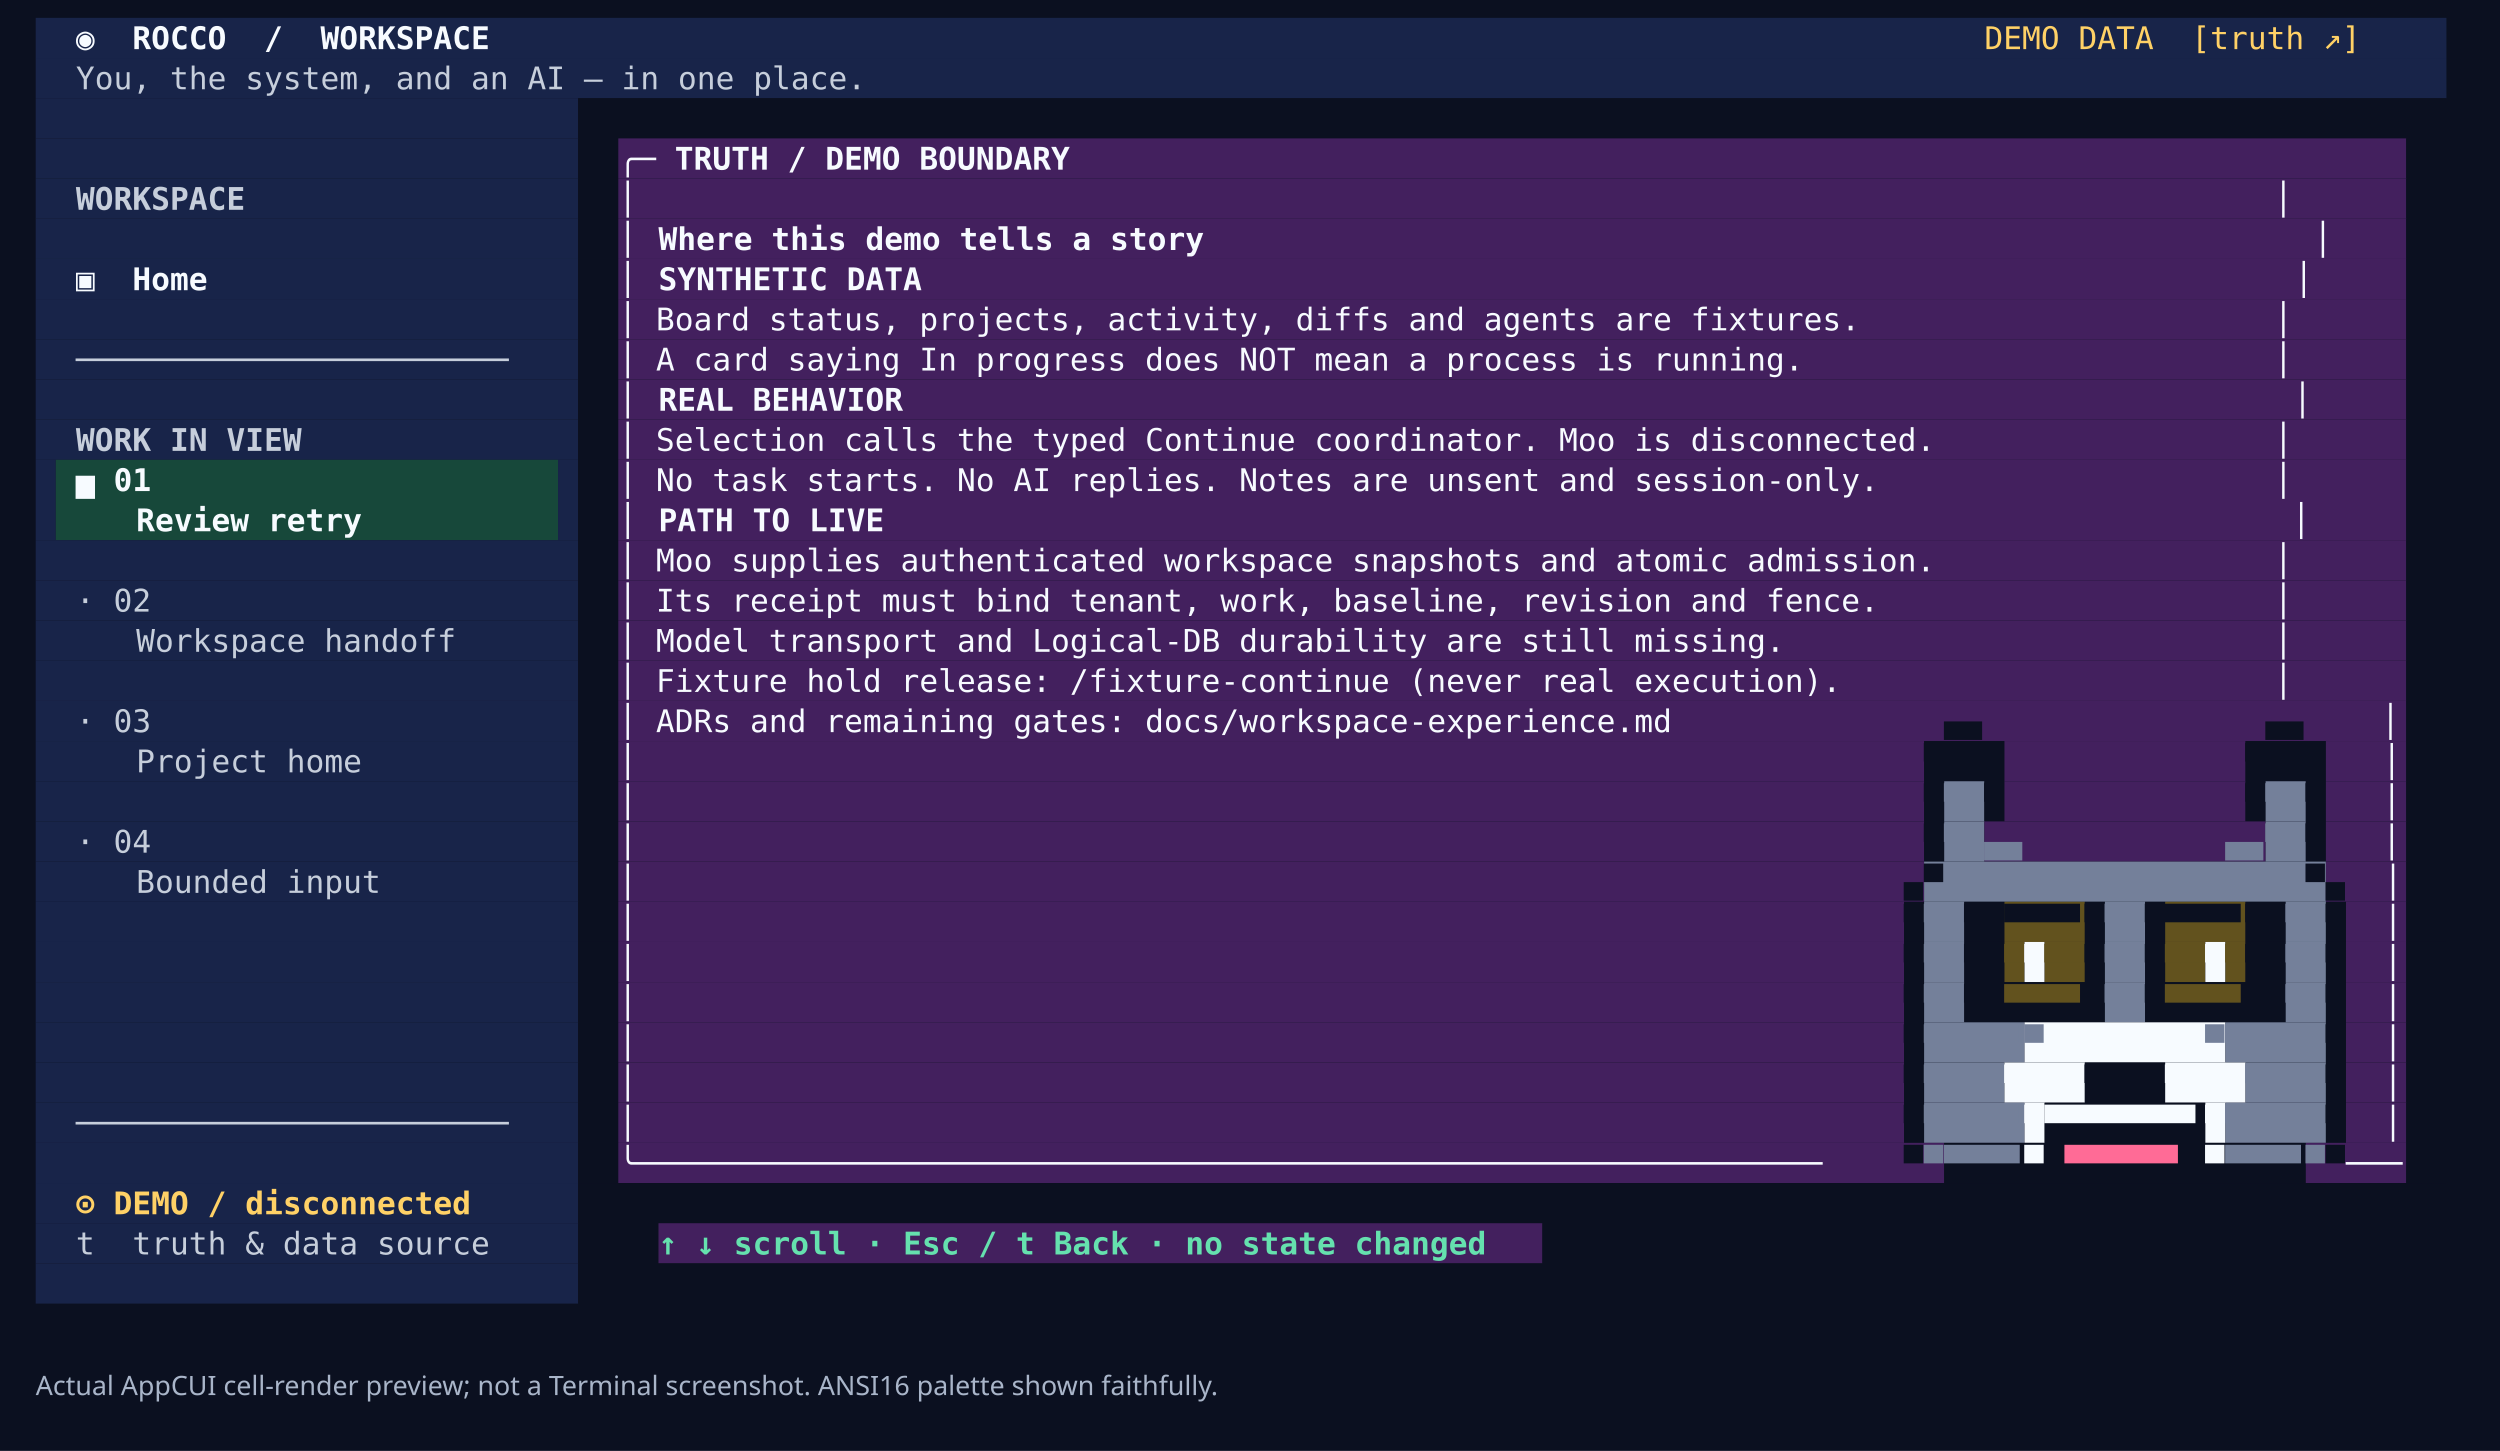
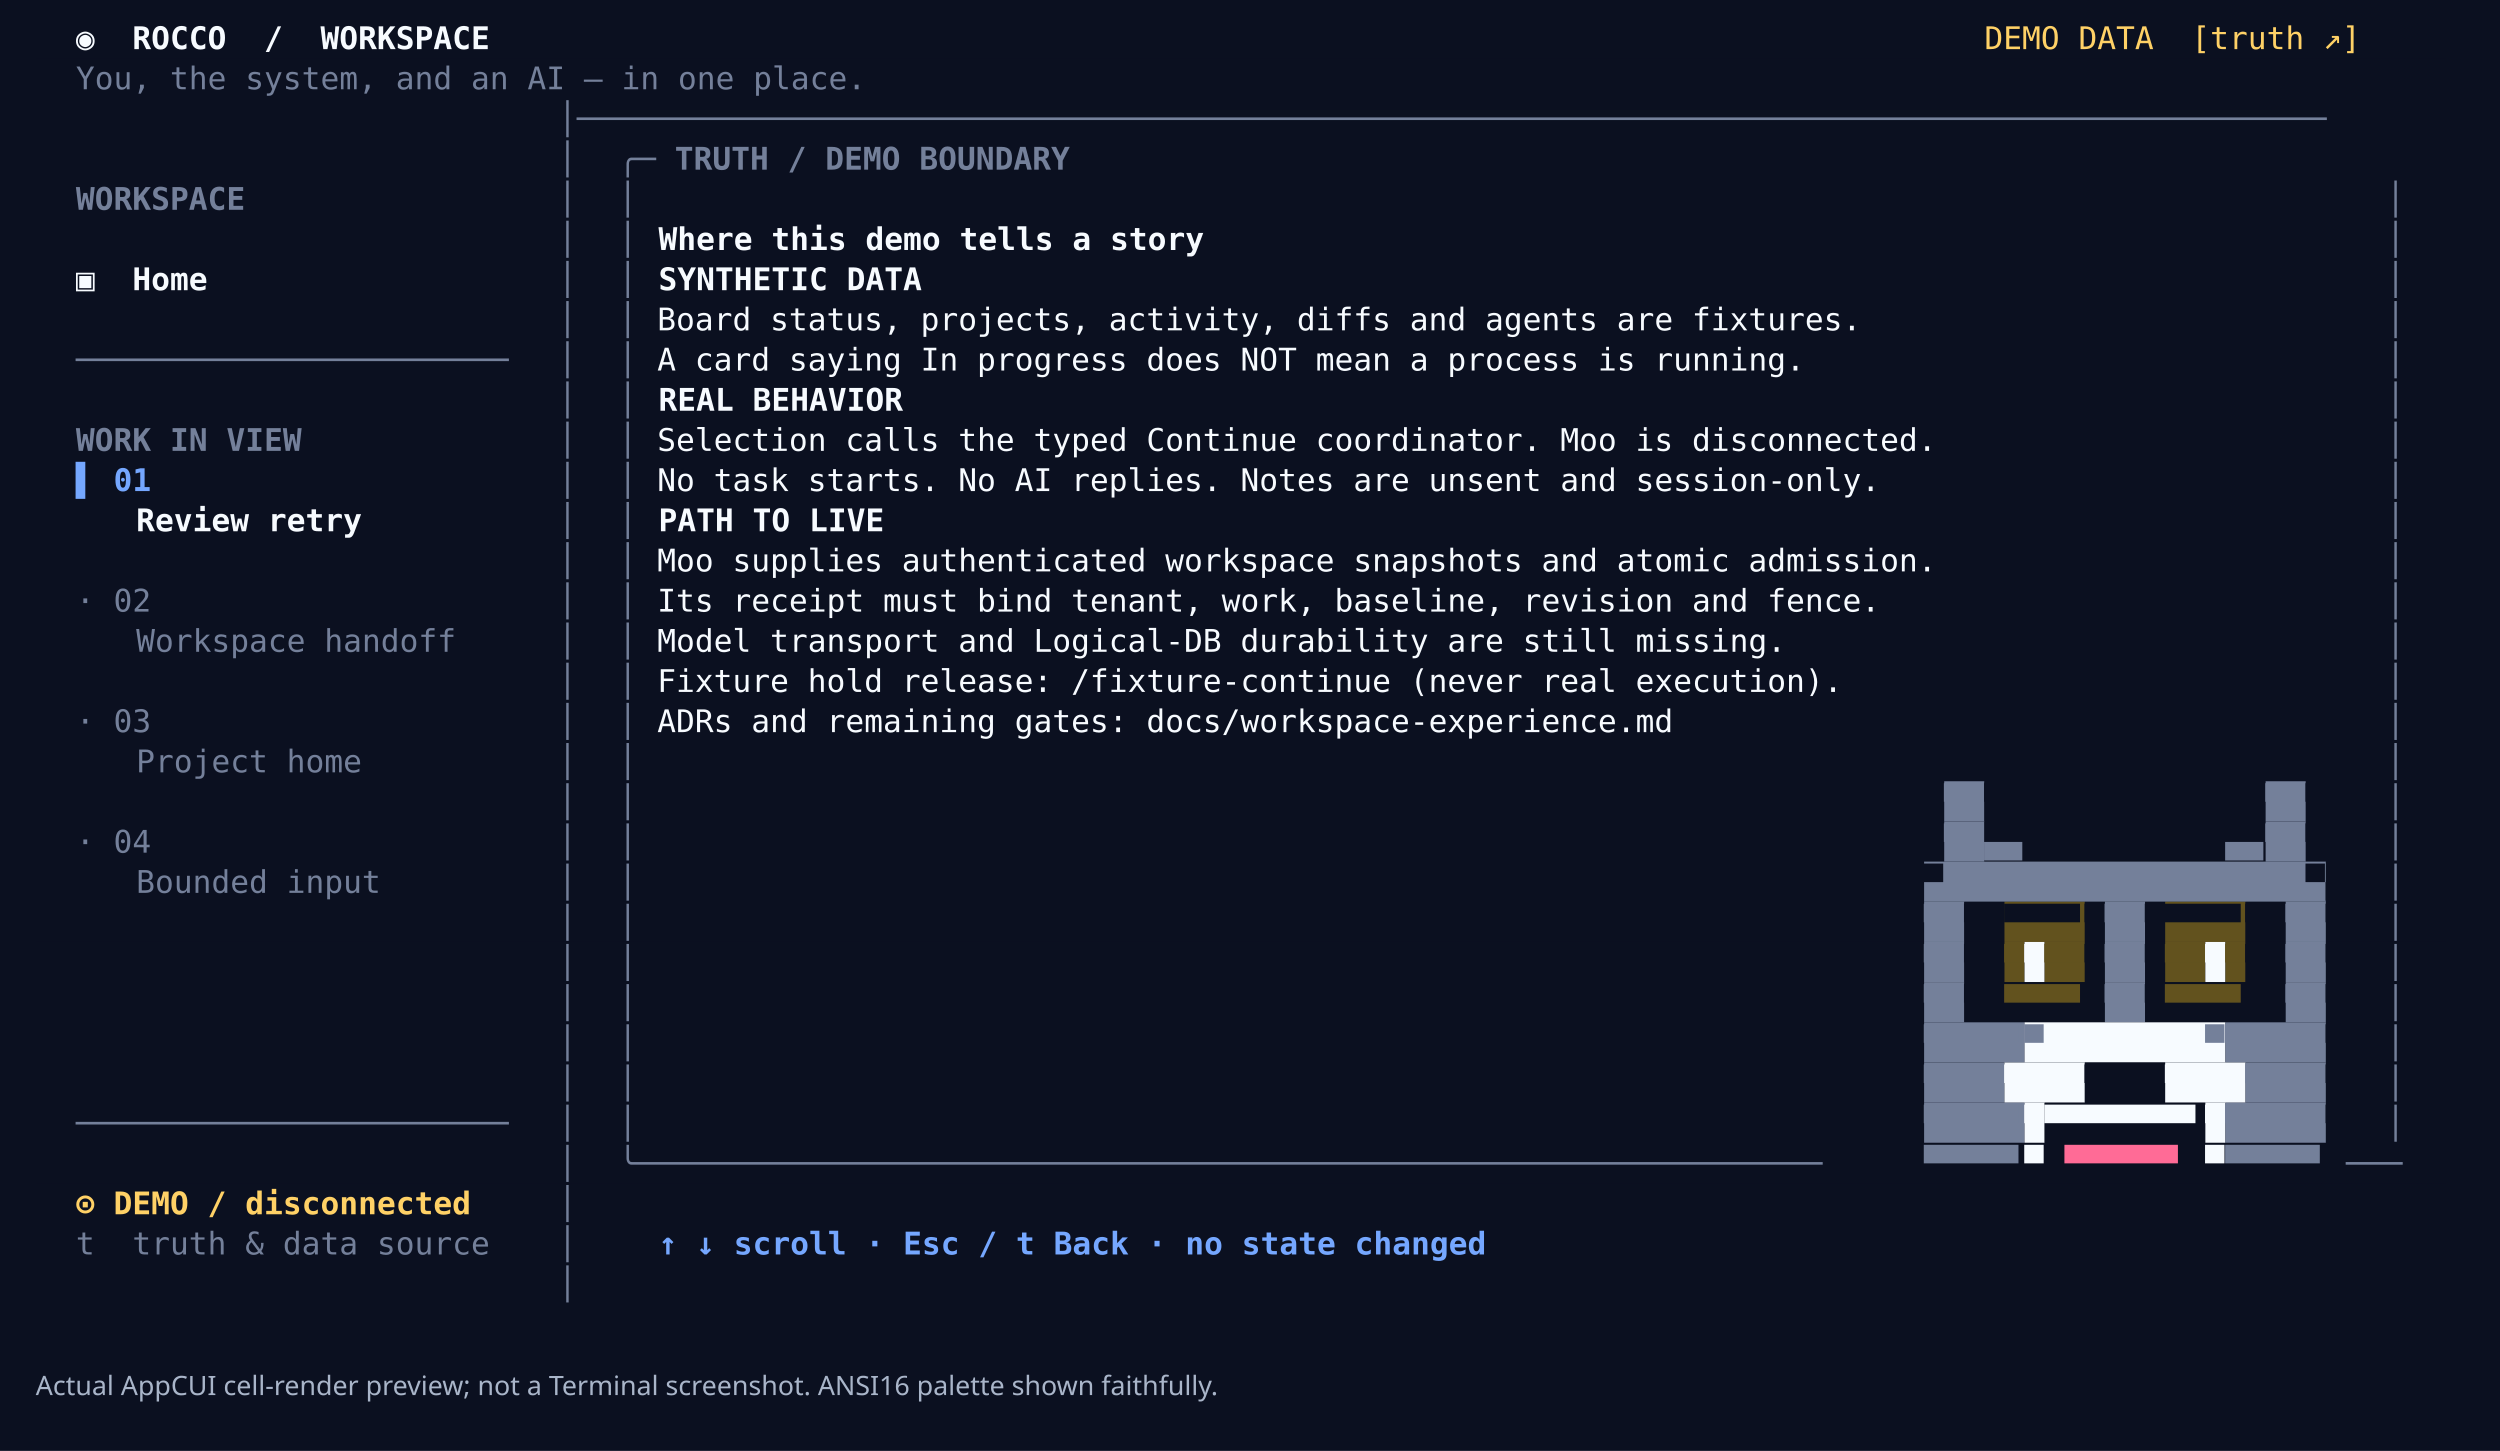
<svg xmlns="http://www.w3.org/2000/svg" width="1120" height="650" viewBox="0 0 1120 650">
  <rect width="1120" height="650" fill="#0b1020" />
-   <rect x="16" y="8" width="1080" height="18" fill="#182449" />
+   <rect x="16" y="8" width="1080" height="18" fill="#0b1020" />
  <text x="34" y="22" fill="#f7fbff" font-family="Menlo,monospace" font-size="14" xml:space="preserve" font-weight="700">◉  ROCCO  /  WORKSPACE</text>
  <text x="889" y="22" fill="#ffd166" font-family="Menlo,monospace" font-size="14" xml:space="preserve">DEMO DATA  [truth ↗]</text>
-   <rect x="16" y="26" width="1080" height="18" fill="#182449" />
-   <text x="34" y="40" fill="#c6cedb" font-family="Menlo,monospace" font-size="14" xml:space="preserve">You, the system, and an AI — in one place.</text>
-   <rect x="16" y="44" width="243" height="18" fill="#182449" />
-   <rect x="259" y="44" width="837" height="18" fill="#0b1020" />
-   <rect x="16" y="62" width="243" height="18" fill="#182449" />
-   <rect x="259" y="62" width="18" height="18" fill="#0b1020" />
-   <rect x="277" y="62" width="801" height="18" fill="#43205e" />
-   <rect x="1078" y="62" width="18" height="18" fill="#0b1020" />
-   <text x="277" y="76" fill="#f7fbff" font-family="Menlo,monospace" font-size="14" xml:space="preserve" font-weight="700">╭─ TRUTH / DEMO BOUNDARY </text>
-   <rect x="16" y="80" width="243" height="18" fill="#182449" />
-   <rect x="259" y="80" width="18" height="18" fill="#0b1020" />
-   <rect x="277" y="80" width="801" height="18" fill="#43205e" />
-   <rect x="1078" y="80" width="18" height="18" fill="#0b1020" />
-   <text x="34" y="94" fill="#c6cedb" font-family="Menlo,monospace" font-size="14" xml:space="preserve" font-weight="700">WORKSPACE</text>
-   <text x="277" y="94" fill="#f7fbff" font-family="Menlo,monospace" font-size="14" xml:space="preserve">│                                                                                       │</text>
-   <rect x="16" y="98" width="243" height="18" fill="#182449" />
-   <rect x="259" y="98" width="18" height="18" fill="#0b1020" />
-   <rect x="277" y="98" width="801" height="18" fill="#43205e" />
-   <rect x="1078" y="98" width="18" height="18" fill="#0b1020" />
-   <text x="277" y="112" fill="#f7fbff" font-family="Menlo,monospace" font-size="14" xml:space="preserve">│ </text>
+   <rect x="16" y="26" width="1080" height="18" fill="#0b1020" />
+   <text x="34" y="40" fill="#74809a" font-family="Menlo,monospace" font-size="14" xml:space="preserve">You, the system, and an AI — in one place.</text>
+   <rect x="16" y="44" width="1080" height="18" fill="#0b1020" />
+   <text x="250" y="58" fill="#74809a" font-family="Menlo,monospace" font-size="14" xml:space="preserve">│─────────────────────────────────────────────────────────────────────────────────────────────</text>
+   <rect x="16" y="62" width="1080" height="18" fill="#0b1020" />
+   <text x="250" y="76" fill="#74809a" font-family="Menlo,monospace" font-size="14" xml:space="preserve">│</text>
+   <text x="277" y="76" fill="#74809a" font-family="Menlo,monospace" font-size="14" xml:space="preserve" font-weight="700">╭─ TRUTH / DEMO BOUNDARY </text>
+   <rect x="16" y="80" width="1080" height="18" fill="#0b1020" />
+   <text x="34" y="94" fill="#74809a" font-family="Menlo,monospace" font-size="14" xml:space="preserve" font-weight="700">WORKSPACE</text>
+   <text x="250" y="94" fill="#74809a" font-family="Menlo,monospace" font-size="14" xml:space="preserve">│</text>
+   <text x="277" y="94" fill="#74809a" font-family="Menlo,monospace" font-size="14" xml:space="preserve">│</text>
+   <text x="1069" y="94" fill="#74809a" font-family="Menlo,monospace" font-size="14" xml:space="preserve">│</text>
+   <rect x="16" y="98" width="1080" height="18" fill="#0b1020" />
+   <text x="250" y="112" fill="#74809a" font-family="Menlo,monospace" font-size="14" xml:space="preserve">│</text>
+   <text x="277" y="112" fill="#74809a" font-family="Menlo,monospace" font-size="14" xml:space="preserve">│</text>
  <text x="295" y="112" fill="#f7fbff" font-family="Menlo,monospace" font-size="14" xml:space="preserve" font-weight="700">Where this demo tells a story</text>
-   <text x="556" y="112" fill="#f7fbff" font-family="Menlo,monospace" font-size="14" xml:space="preserve">                                                         │</text>
-   <rect x="16" y="116" width="243" height="18" fill="#182449" />
-   <rect x="259" y="116" width="18" height="18" fill="#0b1020" />
-   <rect x="277" y="116" width="801" height="18" fill="#43205e" />
-   <rect x="1078" y="116" width="18" height="18" fill="#0b1020" />
+   <text x="1069" y="112" fill="#74809a" font-family="Menlo,monospace" font-size="14" xml:space="preserve">│</text>
+   <rect x="16" y="116" width="1080" height="18" fill="#0b1020" />
  <text x="34" y="130" fill="#f7fbff" font-family="Menlo,monospace" font-size="14" xml:space="preserve" font-weight="700">▣  Home</text>
-   <text x="277" y="130" fill="#f7fbff" font-family="Menlo,monospace" font-size="14" xml:space="preserve">│ </text>
+   <text x="250" y="130" fill="#74809a" font-family="Menlo,monospace" font-size="14" xml:space="preserve">│</text>
+   <text x="277" y="130" fill="#74809a" font-family="Menlo,monospace" font-size="14" xml:space="preserve">│</text>
  <text x="295" y="130" fill="#f7fbff" font-family="Menlo,monospace" font-size="14" xml:space="preserve" font-weight="700">SYNTHETIC DATA</text>
-   <text x="421" y="130" fill="#f7fbff" font-family="Menlo,monospace" font-size="14" xml:space="preserve">                                                                        │</text>
-   <rect x="16" y="134" width="243" height="18" fill="#182449" />
-   <rect x="259" y="134" width="18" height="18" fill="#0b1020" />
-   <rect x="277" y="134" width="801" height="18" fill="#43205e" />
-   <rect x="1078" y="134" width="18" height="18" fill="#0b1020" />
-   <text x="277" y="148" fill="#f7fbff" font-family="Menlo,monospace" font-size="14" xml:space="preserve">│ Board status, projects, activity, diffs and agents are fixtures.                      │</text>
-   <rect x="16" y="152" width="243" height="18" fill="#182449" />
-   <rect x="259" y="152" width="18" height="18" fill="#0b1020" />
-   <rect x="277" y="152" width="801" height="18" fill="#43205e" />
-   <rect x="1078" y="152" width="18" height="18" fill="#0b1020" />
-   <text x="34" y="166" fill="#c6cedb" font-family="Menlo,monospace" font-size="14" xml:space="preserve">───────────────────────</text>
-   <text x="277" y="166" fill="#f7fbff" font-family="Menlo,monospace" font-size="14" xml:space="preserve">│ A card saying In progress does NOT mean a process is running.                         │</text>
-   <rect x="16" y="170" width="243" height="18" fill="#182449" />
-   <rect x="259" y="170" width="18" height="18" fill="#0b1020" />
-   <rect x="277" y="170" width="801" height="18" fill="#43205e" />
-   <rect x="1078" y="170" width="18" height="18" fill="#0b1020" />
-   <text x="277" y="184" fill="#f7fbff" font-family="Menlo,monospace" font-size="14" xml:space="preserve">│ </text>
+   <text x="1069" y="130" fill="#74809a" font-family="Menlo,monospace" font-size="14" xml:space="preserve">│</text>
+   <rect x="16" y="134" width="1080" height="18" fill="#0b1020" />
+   <text x="250" y="148" fill="#74809a" font-family="Menlo,monospace" font-size="14" xml:space="preserve">│</text>
+   <text x="277" y="148" fill="#74809a" font-family="Menlo,monospace" font-size="14" xml:space="preserve">│</text>
+   <text x="286" y="148" fill="#f7fbff" font-family="Menlo,monospace" font-size="14" xml:space="preserve"> Board status, projects, activity, diffs and agents are fixtures.                      </text>
+   <text x="1069" y="148" fill="#74809a" font-family="Menlo,monospace" font-size="14" xml:space="preserve">│</text>
+   <rect x="16" y="152" width="1080" height="18" fill="#0b1020" />
+   <text x="34" y="166" fill="#74809a" font-family="Menlo,monospace" font-size="14" xml:space="preserve">───────────────────────</text>
+   <text x="250" y="166" fill="#74809a" font-family="Menlo,monospace" font-size="14" xml:space="preserve">│</text>
+   <text x="277" y="166" fill="#74809a" font-family="Menlo,monospace" font-size="14" xml:space="preserve">│</text>
+   <text x="286" y="166" fill="#f7fbff" font-family="Menlo,monospace" font-size="14" xml:space="preserve"> A card saying In progress does NOT mean a process is running.                         </text>
+   <text x="1069" y="166" fill="#74809a" font-family="Menlo,monospace" font-size="14" xml:space="preserve">│</text>
+   <rect x="16" y="170" width="1080" height="18" fill="#0b1020" />
+   <text x="250" y="184" fill="#74809a" font-family="Menlo,monospace" font-size="14" xml:space="preserve">│</text>
+   <text x="277" y="184" fill="#74809a" font-family="Menlo,monospace" font-size="14" xml:space="preserve">│</text>
  <text x="295" y="184" fill="#f7fbff" font-family="Menlo,monospace" font-size="14" xml:space="preserve" font-weight="700">REAL BEHAVIOR</text>
-   <text x="412" y="184" fill="#f7fbff" font-family="Menlo,monospace" font-size="14" xml:space="preserve">                                                                         │</text>
-   <rect x="16" y="188" width="243" height="18" fill="#182449" />
-   <rect x="259" y="188" width="18" height="18" fill="#0b1020" />
-   <rect x="277" y="188" width="801" height="18" fill="#43205e" />
-   <rect x="1078" y="188" width="18" height="18" fill="#0b1020" />
-   <text x="34" y="202" fill="#c6cedb" font-family="Menlo,monospace" font-size="14" xml:space="preserve" font-weight="700">WORK IN VIEW</text>
-   <text x="277" y="202" fill="#f7fbff" font-family="Menlo,monospace" font-size="14" xml:space="preserve">│ Selection calls the typed Continue coordinator. Moo is disconnected.                  │</text>
-   <rect x="16" y="206" width="9" height="18" fill="#182449" />
-   <rect x="25" y="206" width="225" height="18" fill="#17483a" />
-   <rect x="250" y="206" width="9" height="18" fill="#182449" />
-   <rect x="259" y="206" width="18" height="18" fill="#0b1020" />
-   <rect x="277" y="206" width="801" height="18" fill="#43205e" />
-   <rect x="1078" y="206" width="18" height="18" fill="#0b1020" />
-   <text x="34" y="220" fill="#f7fbff" font-family="Menlo,monospace" font-size="14" xml:space="preserve" font-weight="700">▅ 01</text>
-   <text x="277" y="220" fill="#f7fbff" font-family="Menlo,monospace" font-size="14" xml:space="preserve">│ No task starts. No AI replies. Notes are unsent and session-only.                     │</text>
-   <rect x="16" y="224" width="9" height="18" fill="#182449" />
-   <rect x="25" y="224" width="225" height="18" fill="#17483a" />
-   <rect x="250" y="224" width="9" height="18" fill="#182449" />
-   <rect x="259" y="224" width="18" height="18" fill="#0b1020" />
-   <rect x="277" y="224" width="801" height="18" fill="#43205e" />
-   <rect x="1078" y="224" width="18" height="18" fill="#0b1020" />
+   <text x="1069" y="184" fill="#74809a" font-family="Menlo,monospace" font-size="14" xml:space="preserve">│</text>
+   <rect x="16" y="188" width="1080" height="18" fill="#0b1020" />
+   <text x="34" y="202" fill="#74809a" font-family="Menlo,monospace" font-size="14" xml:space="preserve" font-weight="700">WORK IN VIEW</text>
+   <text x="250" y="202" fill="#74809a" font-family="Menlo,monospace" font-size="14" xml:space="preserve">│</text>
+   <text x="277" y="202" fill="#74809a" font-family="Menlo,monospace" font-size="14" xml:space="preserve">│</text>
+   <text x="286" y="202" fill="#f7fbff" font-family="Menlo,monospace" font-size="14" xml:space="preserve"> Selection calls the typed Continue coordinator. Moo is disconnected.                  </text>
+   <text x="1069" y="202" fill="#74809a" font-family="Menlo,monospace" font-size="14" xml:space="preserve">│</text>
+   <rect x="16" y="206" width="1080" height="18" fill="#0b1020" />
+   <text x="34" y="220" fill="#75a7ff" font-family="Menlo,monospace" font-size="14" xml:space="preserve" font-weight="700">▌ 01</text>
+   <text x="250" y="220" fill="#74809a" font-family="Menlo,monospace" font-size="14" xml:space="preserve">│</text>
+   <text x="277" y="220" fill="#74809a" font-family="Menlo,monospace" font-size="14" xml:space="preserve">│</text>
+   <text x="286" y="220" fill="#f7fbff" font-family="Menlo,monospace" font-size="14" xml:space="preserve"> No task starts. No AI replies. Notes are unsent and session-only.                     </text>
+   <text x="1069" y="220" fill="#74809a" font-family="Menlo,monospace" font-size="14" xml:space="preserve">│</text>
+   <rect x="16" y="224" width="1080" height="18" fill="#0b1020" />
  <text x="61" y="238" fill="#f7fbff" font-family="Menlo,monospace" font-size="14" xml:space="preserve" font-weight="700">Review retry</text>
-   <text x="277" y="238" fill="#f7fbff" font-family="Menlo,monospace" font-size="14" xml:space="preserve">│ </text>
+   <text x="250" y="238" fill="#74809a" font-family="Menlo,monospace" font-size="14" xml:space="preserve">│</text>
+   <text x="277" y="238" fill="#74809a" font-family="Menlo,monospace" font-size="14" xml:space="preserve">│</text>
  <text x="295" y="238" fill="#f7fbff" font-family="Menlo,monospace" font-size="14" xml:space="preserve" font-weight="700">PATH TO LIVE</text>
-   <text x="403" y="238" fill="#f7fbff" font-family="Menlo,monospace" font-size="14" xml:space="preserve">                                                                          │</text>
-   <rect x="16" y="242" width="243" height="18" fill="#182449" />
-   <rect x="259" y="242" width="18" height="18" fill="#0b1020" />
-   <rect x="277" y="242" width="801" height="18" fill="#43205e" />
-   <rect x="1078" y="242" width="18" height="18" fill="#0b1020" />
-   <text x="277" y="256" fill="#f7fbff" font-family="Menlo,monospace" font-size="14" xml:space="preserve">│ Moo supplies authenticated workspace snapshots and atomic admission.                  │</text>
-   <rect x="16" y="260" width="243" height="18" fill="#182449" />
-   <rect x="259" y="260" width="18" height="18" fill="#0b1020" />
-   <rect x="277" y="260" width="801" height="18" fill="#43205e" />
-   <rect x="1078" y="260" width="18" height="18" fill="#0b1020" />
-   <text x="34" y="274" fill="#c6cedb" font-family="Menlo,monospace" font-size="14" xml:space="preserve">· 02</text>
-   <text x="277" y="274" fill="#f7fbff" font-family="Menlo,monospace" font-size="14" xml:space="preserve">│ Its receipt must bind tenant, work, baseline, revision and fence.                     │</text>
-   <rect x="16" y="278" width="243" height="18" fill="#182449" />
-   <rect x="259" y="278" width="18" height="18" fill="#0b1020" />
-   <rect x="277" y="278" width="801" height="18" fill="#43205e" />
-   <rect x="1078" y="278" width="18" height="18" fill="#0b1020" />
-   <text x="61" y="292" fill="#c6cedb" font-family="Menlo,monospace" font-size="14" xml:space="preserve">Workspace handoff</text>
-   <text x="277" y="292" fill="#f7fbff" font-family="Menlo,monospace" font-size="14" xml:space="preserve">│ Model transport and Logical-DB durability are still missing.                          │</text>
-   <rect x="16" y="296" width="243" height="18" fill="#182449" />
-   <rect x="259" y="296" width="18" height="18" fill="#0b1020" />
-   <rect x="277" y="296" width="801" height="18" fill="#43205e" />
-   <rect x="1078" y="296" width="18" height="18" fill="#0b1020" />
-   <text x="277" y="310" fill="#f7fbff" font-family="Menlo,monospace" font-size="14" xml:space="preserve">│ Fixture hold release: /fixture-continue (never real execution).                       │</text>
-   <rect x="16" y="314" width="243" height="18" fill="#182449" />
-   <rect x="259" y="314" width="18" height="18" fill="#0b1020" />
-   <rect x="277" y="314" width="801" height="18" fill="#43205e" />
-   <rect x="1078" y="314" width="18" height="18" fill="#0b1020" />
-   <text x="34" y="328" fill="#c6cedb" font-family="Menlo,monospace" font-size="14" xml:space="preserve">· 03</text>
-   <text x="277" y="328" fill="#f7fbff" font-family="Menlo,monospace" font-size="14" xml:space="preserve">│ ADRs and remaining gates: docs/workspace-experience.md          </text>
+   <text x="1069" y="238" fill="#74809a" font-family="Menlo,monospace" font-size="14" xml:space="preserve">│</text>
+   <rect x="16" y="242" width="1080" height="18" fill="#0b1020" />
+   <text x="250" y="256" fill="#74809a" font-family="Menlo,monospace" font-size="14" xml:space="preserve">│</text>
+   <text x="277" y="256" fill="#74809a" font-family="Menlo,monospace" font-size="14" xml:space="preserve">│</text>
+   <text x="286" y="256" fill="#f7fbff" font-family="Menlo,monospace" font-size="14" xml:space="preserve"> Moo supplies authenticated workspace snapshots and atomic admission.                  </text>
+   <text x="1069" y="256" fill="#74809a" font-family="Menlo,monospace" font-size="14" xml:space="preserve">│</text>
+   <rect x="16" y="260" width="1080" height="18" fill="#0b1020" />
+   <text x="34" y="274" fill="#74809a" font-family="Menlo,monospace" font-size="14" xml:space="preserve">· 02</text>
+   <text x="250" y="274" fill="#74809a" font-family="Menlo,monospace" font-size="14" xml:space="preserve">│</text>
+   <text x="277" y="274" fill="#74809a" font-family="Menlo,monospace" font-size="14" xml:space="preserve">│</text>
+   <text x="286" y="274" fill="#f7fbff" font-family="Menlo,monospace" font-size="14" xml:space="preserve"> Its receipt must bind tenant, work, baseline, revision and fence.                     </text>
+   <text x="1069" y="274" fill="#74809a" font-family="Menlo,monospace" font-size="14" xml:space="preserve">│</text>
+   <rect x="16" y="278" width="1080" height="18" fill="#0b1020" />
+   <text x="61" y="292" fill="#74809a" font-family="Menlo,monospace" font-size="14" xml:space="preserve">Workspace handoff</text>
+   <text x="250" y="292" fill="#74809a" font-family="Menlo,monospace" font-size="14" xml:space="preserve">│</text>
+   <text x="277" y="292" fill="#74809a" font-family="Menlo,monospace" font-size="14" xml:space="preserve">│</text>
+   <text x="286" y="292" fill="#f7fbff" font-family="Menlo,monospace" font-size="14" xml:space="preserve"> Model transport and Logical-DB durability are still missing.                          </text>
+   <text x="1069" y="292" fill="#74809a" font-family="Menlo,monospace" font-size="14" xml:space="preserve">│</text>
+   <rect x="16" y="296" width="1080" height="18" fill="#0b1020" />
+   <text x="250" y="310" fill="#74809a" font-family="Menlo,monospace" font-size="14" xml:space="preserve">│</text>
+   <text x="277" y="310" fill="#74809a" font-family="Menlo,monospace" font-size="14" xml:space="preserve">│</text>
+   <text x="286" y="310" fill="#f7fbff" font-family="Menlo,monospace" font-size="14" xml:space="preserve"> Fixture hold release: /fixture-continue (never real execution).                       </text>
+   <text x="1069" y="310" fill="#74809a" font-family="Menlo,monospace" font-size="14" xml:space="preserve">│</text>
+   <rect x="16" y="314" width="1080" height="18" fill="#0b1020" />
+   <text x="34" y="328" fill="#74809a" font-family="Menlo,monospace" font-size="14" xml:space="preserve">· 03</text>
+   <text x="250" y="328" fill="#74809a" font-family="Menlo,monospace" font-size="14" xml:space="preserve">│</text>
+   <text x="277" y="328" fill="#74809a" font-family="Menlo,monospace" font-size="14" xml:space="preserve">│</text>
+   <text x="286" y="328" fill="#f7fbff" font-family="Menlo,monospace" font-size="14" xml:space="preserve"> ADRs and remaining gates: docs/workspace-experience.md          </text>
  <text x="871" y="328" fill="#0b1020" font-family="Menlo,monospace" font-size="14" xml:space="preserve">▄▄</text>
  <text x="1015" y="328" fill="#0b1020" font-family="Menlo,monospace" font-size="14" xml:space="preserve">▄▄</text>
-   <text x="1033" y="328" fill="#f7fbff" font-family="Menlo,monospace" font-size="14" xml:space="preserve">    │</text>
-   <rect x="16" y="332" width="243" height="18" fill="#182449" />
-   <rect x="259" y="332" width="18" height="18" fill="#0b1020" />
-   <rect x="277" y="332" width="585" height="18" fill="#43205e" />
-   <rect x="862" y="332" width="36" height="18" fill="#0b1020" />
-   <rect x="898" y="332" width="108" height="18" fill="#43205e" />
-   <rect x="1006" y="332" width="36" height="18" fill="#0b1020" />
-   <rect x="1042" y="332" width="36" height="18" fill="#43205e" />
-   <rect x="1078" y="332" width="18" height="18" fill="#0b1020" />
-   <text x="61" y="346" fill="#c6cedb" font-family="Menlo,monospace" font-size="14" xml:space="preserve">Project home</text>
-   <text x="277" y="346" fill="#f7fbff" font-family="Menlo,monospace" font-size="14" xml:space="preserve">│                                                                </text>
+   <text x="1069" y="328" fill="#74809a" font-family="Menlo,monospace" font-size="14" xml:space="preserve">│</text>
+   <rect x="16" y="332" width="1080" height="18" fill="#0b1020" />
+   <text x="61" y="346" fill="#74809a" font-family="Menlo,monospace" font-size="14" xml:space="preserve">Project home</text>
+   <text x="250" y="346" fill="#74809a" font-family="Menlo,monospace" font-size="14" xml:space="preserve">│</text>
+   <text x="277" y="346" fill="#74809a" font-family="Menlo,monospace" font-size="14" xml:space="preserve">│</text>
  <text x="862" y="346" fill="#0b1020" font-family="Menlo,monospace" font-size="14" xml:space="preserve">▀▀▀▀</text>
  <text x="1006" y="346" fill="#0b1020" font-family="Menlo,monospace" font-size="14" xml:space="preserve">▀▀▀▀</text>
-   <text x="1042" y="346" fill="#f7fbff" font-family="Menlo,monospace" font-size="14" xml:space="preserve">   │</text>
-   <rect x="16" y="350" width="243" height="18" fill="#182449" />
-   <rect x="259" y="350" width="18" height="18" fill="#0b1020" />
-   <rect x="277" y="350" width="585" height="18" fill="#43205e" />
-   <rect x="862" y="350" width="9" height="18" fill="#0b1020" />
+   <text x="1069" y="346" fill="#74809a" font-family="Menlo,monospace" font-size="14" xml:space="preserve">│</text>
+   <rect x="16" y="350" width="855" height="18" fill="#0b1020" />
  <rect x="871" y="350" width="18" height="18" fill="#74809a" />
-   <rect x="889" y="350" width="9" height="18" fill="#0b1020" />
-   <rect x="898" y="350" width="108" height="18" fill="#43205e" />
-   <rect x="1006" y="350" width="9" height="18" fill="#0b1020" />
+   <rect x="889" y="350" width="126" height="18" fill="#0b1020" />
  <rect x="1015" y="350" width="18" height="18" fill="#74809a" />
-   <rect x="1033" y="350" width="9" height="18" fill="#0b1020" />
-   <rect x="1042" y="350" width="36" height="18" fill="#43205e" />
-   <rect x="1078" y="350" width="18" height="18" fill="#0b1020" />
-   <text x="277" y="364" fill="#f7fbff" font-family="Menlo,monospace" font-size="14" xml:space="preserve">│                                                                </text>
+   <rect x="1033" y="350" width="63" height="18" fill="#0b1020" />
+   <text x="250" y="364" fill="#74809a" font-family="Menlo,monospace" font-size="14" xml:space="preserve">│</text>
+   <text x="277" y="364" fill="#74809a" font-family="Menlo,monospace" font-size="14" xml:space="preserve">│</text>
  <text x="862" y="364" fill="#0b1020" font-family="Menlo,monospace" font-size="14" xml:space="preserve">▀</text>
  <text x="871" y="364" fill="#74809a" font-family="Menlo,monospace" font-size="14" xml:space="preserve">▀▀</text>
  <text x="889" y="364" fill="#0b1020" font-family="Menlo,monospace" font-size="14" xml:space="preserve">▀</text>
  <text x="1006" y="364" fill="#0b1020" font-family="Menlo,monospace" font-size="14" xml:space="preserve">▀</text>
  <text x="1015" y="364" fill="#74809a" font-family="Menlo,monospace" font-size="14" xml:space="preserve">▀▀</text>
  <text x="1033" y="364" fill="#0b1020" font-family="Menlo,monospace" font-size="14" xml:space="preserve">▀</text>
-   <text x="1042" y="364" fill="#f7fbff" font-family="Menlo,monospace" font-size="14" xml:space="preserve">   │</text>
-   <rect x="16" y="368" width="243" height="18" fill="#182449" />
-   <rect x="259" y="368" width="18" height="18" fill="#0b1020" />
-   <rect x="277" y="368" width="585" height="18" fill="#43205e" />
-   <rect x="862" y="368" width="9" height="18" fill="#0b1020" />
+   <text x="1069" y="364" fill="#74809a" font-family="Menlo,monospace" font-size="14" xml:space="preserve">│</text>
+   <rect x="16" y="368" width="855" height="18" fill="#0b1020" />
  <rect x="871" y="368" width="18" height="18" fill="#74809a" />
-   <rect x="889" y="368" width="126" height="18" fill="#43205e" />
+   <rect x="889" y="368" width="126" height="18" fill="#0b1020" />
  <rect x="1015" y="368" width="18" height="18" fill="#74809a" />
-   <rect x="1033" y="368" width="9" height="18" fill="#0b1020" />
-   <rect x="1042" y="368" width="36" height="18" fill="#43205e" />
-   <rect x="1078" y="368" width="18" height="18" fill="#0b1020" />
-   <text x="34" y="382" fill="#c6cedb" font-family="Menlo,monospace" font-size="14" xml:space="preserve">· 04</text>
-   <text x="277" y="382" fill="#f7fbff" font-family="Menlo,monospace" font-size="14" xml:space="preserve">│                                                                </text>
+   <rect x="1033" y="368" width="63" height="18" fill="#0b1020" />
+   <text x="34" y="382" fill="#74809a" font-family="Menlo,monospace" font-size="14" xml:space="preserve">· 04</text>
+   <text x="250" y="382" fill="#74809a" font-family="Menlo,monospace" font-size="14" xml:space="preserve">│</text>
+   <text x="277" y="382" fill="#74809a" font-family="Menlo,monospace" font-size="14" xml:space="preserve">│</text>
  <text x="862" y="382" fill="#0b1020" font-family="Menlo,monospace" font-size="14" xml:space="preserve">▀</text>
  <text x="871" y="382" fill="#74809a" font-family="Menlo,monospace" font-size="14" xml:space="preserve">▀▀</text>
  <text x="889" y="382" fill="#74809a" font-family="Menlo,monospace" font-size="14" xml:space="preserve">▄▄</text>
  <text x="997" y="382" fill="#74809a" font-family="Menlo,monospace" font-size="14" xml:space="preserve">▄▄</text>
  <text x="1015" y="382" fill="#74809a" font-family="Menlo,monospace" font-size="14" xml:space="preserve">▀▀</text>
  <text x="1033" y="382" fill="#0b1020" font-family="Menlo,monospace" font-size="14" xml:space="preserve">▀</text>
-   <text x="1042" y="382" fill="#f7fbff" font-family="Menlo,monospace" font-size="14" xml:space="preserve">   │</text>
-   <rect x="16" y="386" width="243" height="18" fill="#182449" />
-   <rect x="259" y="386" width="18" height="18" fill="#0b1020" />
-   <rect x="277" y="386" width="585" height="18" fill="#43205e" />
+   <text x="1069" y="382" fill="#74809a" font-family="Menlo,monospace" font-size="14" xml:space="preserve">│</text>
+   <rect x="16" y="386" width="846" height="18" fill="#0b1020" />
  <rect x="862" y="386" width="180" height="18" fill="#74809a" />
-   <rect x="1042" y="386" width="36" height="18" fill="#43205e" />
-   <rect x="1078" y="386" width="18" height="18" fill="#0b1020" />
-   <text x="61" y="400" fill="#c6cedb" font-family="Menlo,monospace" font-size="14" xml:space="preserve">Bounded input</text>
-   <text x="277" y="400" fill="#f7fbff" font-family="Menlo,monospace" font-size="14" xml:space="preserve">│                                                               </text>
+   <rect x="1042" y="386" width="54" height="18" fill="#0b1020" />
+   <text x="61" y="400" fill="#74809a" font-family="Menlo,monospace" font-size="14" xml:space="preserve">Bounded input</text>
+   <text x="250" y="400" fill="#74809a" font-family="Menlo,monospace" font-size="14" xml:space="preserve">│</text>
+   <text x="277" y="400" fill="#74809a" font-family="Menlo,monospace" font-size="14" xml:space="preserve">│</text>
  <text x="853" y="400" fill="#0b1020" font-family="Menlo,monospace" font-size="14" xml:space="preserve">▄</text>
  <text x="862" y="400" fill="#0b1020" font-family="Menlo,monospace" font-size="14" xml:space="preserve">▀</text>
  <text x="871" y="400" fill="#74809a" font-family="Menlo,monospace" font-size="14" xml:space="preserve">▀▀▀▀▀▀▀▀▀▀▀▀▀▀▀▀▀▀</text>
  <text x="1033" y="400" fill="#0b1020" font-family="Menlo,monospace" font-size="14" xml:space="preserve">▀</text>
  <text x="1042" y="400" fill="#0b1020" font-family="Menlo,monospace" font-size="14" xml:space="preserve">▄</text>
-   <text x="1051" y="400" fill="#f7fbff" font-family="Menlo,monospace" font-size="14" xml:space="preserve">  │</text>
-   <rect x="16" y="404" width="243" height="18" fill="#182449" />
-   <rect x="259" y="404" width="18" height="18" fill="#0b1020" />
-   <rect x="277" y="404" width="576" height="18" fill="#43205e" />
-   <rect x="853" y="404" width="9" height="18" fill="#0b1020" />
+   <text x="1069" y="400" fill="#74809a" font-family="Menlo,monospace" font-size="14" xml:space="preserve">│</text>
+   <rect x="16" y="404" width="846" height="18" fill="#0b1020" />
  <rect x="862" y="404" width="18" height="18" fill="#74809a" />
  <rect x="880" y="404" width="18" height="18" fill="#0b1020" />
  <rect x="898" y="404" width="36" height="18" fill="#62521e" />
  <rect x="934" y="404" width="9" height="18" fill="#0b1020" />
  <rect x="943" y="404" width="18" height="18" fill="#74809a" />
  <rect x="961" y="404" width="9" height="18" fill="#0b1020" />
  <rect x="970" y="404" width="36" height="18" fill="#62521e" />
  <rect x="1006" y="404" width="18" height="18" fill="#0b1020" />
  <rect x="1024" y="404" width="18" height="18" fill="#74809a" />
-   <rect x="1042" y="404" width="9" height="18" fill="#0b1020" />
-   <rect x="1051" y="404" width="27" height="18" fill="#43205e" />
-   <rect x="1078" y="404" width="18" height="18" fill="#0b1020" />
-   <text x="277" y="418" fill="#f7fbff" font-family="Menlo,monospace" font-size="14" xml:space="preserve">│                                                               </text>
+   <rect x="1042" y="404" width="54" height="18" fill="#0b1020" />
+   <text x="250" y="418" fill="#74809a" font-family="Menlo,monospace" font-size="14" xml:space="preserve">│</text>
+   <text x="277" y="418" fill="#74809a" font-family="Menlo,monospace" font-size="14" xml:space="preserve">│</text>
  <text x="853" y="418" fill="#0b1020" font-family="Menlo,monospace" font-size="14" xml:space="preserve">▀</text>
  <text x="862" y="418" fill="#74809a" font-family="Menlo,monospace" font-size="14" xml:space="preserve">▀▀</text>
  <text x="880" y="418" fill="#0b1020" font-family="Menlo,monospace" font-size="14" xml:space="preserve">▀▀</text>
  <text x="898" y="418" fill="#0b1020" font-family="Menlo,monospace" font-size="14" xml:space="preserve">▀▀▀▀</text>
  <text x="934" y="418" fill="#0b1020" font-family="Menlo,monospace" font-size="14" xml:space="preserve">▀</text>
  <text x="943" y="418" fill="#74809a" font-family="Menlo,monospace" font-size="14" xml:space="preserve">▀▀</text>
  <text x="961" y="418" fill="#0b1020" font-family="Menlo,monospace" font-size="14" xml:space="preserve">▀</text>
  <text x="970" y="418" fill="#0b1020" font-family="Menlo,monospace" font-size="14" xml:space="preserve">▀▀▀▀</text>
  <text x="1006" y="418" fill="#0b1020" font-family="Menlo,monospace" font-size="14" xml:space="preserve">▀▀</text>
  <text x="1024" y="418" fill="#74809a" font-family="Menlo,monospace" font-size="14" xml:space="preserve">▀▀</text>
  <text x="1042" y="418" fill="#0b1020" font-family="Menlo,monospace" font-size="14" xml:space="preserve">▀</text>
-   <text x="1051" y="418" fill="#f7fbff" font-family="Menlo,monospace" font-size="14" xml:space="preserve">  │</text>
-   <rect x="16" y="422" width="243" height="18" fill="#182449" />
-   <rect x="259" y="422" width="18" height="18" fill="#0b1020" />
-   <rect x="277" y="422" width="576" height="18" fill="#43205e" />
-   <rect x="853" y="422" width="9" height="18" fill="#0b1020" />
+   <text x="1069" y="418" fill="#74809a" font-family="Menlo,monospace" font-size="14" xml:space="preserve">│</text>
+   <rect x="16" y="422" width="846" height="18" fill="#0b1020" />
  <rect x="862" y="422" width="18" height="18" fill="#74809a" />
  <rect x="880" y="422" width="18" height="18" fill="#0b1020" />
  <rect x="898" y="422" width="9" height="18" fill="#62521e" />
  <rect x="907" y="422" width="9" height="18" fill="#f7fbff" />
  <rect x="916" y="422" width="18" height="18" fill="#62521e" />
  <rect x="934" y="422" width="9" height="18" fill="#0b1020" />
  <rect x="943" y="422" width="18" height="18" fill="#74809a" />
  <rect x="961" y="422" width="9" height="18" fill="#0b1020" />
  <rect x="970" y="422" width="18" height="18" fill="#62521e" />
  <rect x="988" y="422" width="9" height="18" fill="#f7fbff" />
  <rect x="997" y="422" width="9" height="18" fill="#62521e" />
  <rect x="1006" y="422" width="18" height="18" fill="#0b1020" />
  <rect x="1024" y="422" width="18" height="18" fill="#74809a" />
-   <rect x="1042" y="422" width="9" height="18" fill="#0b1020" />
-   <rect x="1051" y="422" width="27" height="18" fill="#43205e" />
-   <rect x="1078" y="422" width="18" height="18" fill="#0b1020" />
-   <text x="277" y="436" fill="#f7fbff" font-family="Menlo,monospace" font-size="14" xml:space="preserve">│                                                               </text>
+   <rect x="1042" y="422" width="54" height="18" fill="#0b1020" />
+   <text x="250" y="436" fill="#74809a" font-family="Menlo,monospace" font-size="14" xml:space="preserve">│</text>
+   <text x="277" y="436" fill="#74809a" font-family="Menlo,monospace" font-size="14" xml:space="preserve">│</text>
  <text x="853" y="436" fill="#0b1020" font-family="Menlo,monospace" font-size="14" xml:space="preserve">▀</text>
  <text x="862" y="436" fill="#74809a" font-family="Menlo,monospace" font-size="14" xml:space="preserve">▀▀</text>
  <text x="880" y="436" fill="#0b1020" font-family="Menlo,monospace" font-size="14" xml:space="preserve">▀▀</text>
  <text x="898" y="436" fill="#62521e" font-family="Menlo,monospace" font-size="14" xml:space="preserve">▀</text>
  <text x="907" y="436" fill="#f7fbff" font-family="Menlo,monospace" font-size="14" xml:space="preserve">▀</text>
  <text x="916" y="436" fill="#62521e" font-family="Menlo,monospace" font-size="14" xml:space="preserve">▀▀</text>
  <text x="934" y="436" fill="#0b1020" font-family="Menlo,monospace" font-size="14" xml:space="preserve">▀</text>
  <text x="943" y="436" fill="#74809a" font-family="Menlo,monospace" font-size="14" xml:space="preserve">▀▀</text>
  <text x="961" y="436" fill="#0b1020" font-family="Menlo,monospace" font-size="14" xml:space="preserve">▀</text>
  <text x="970" y="436" fill="#62521e" font-family="Menlo,monospace" font-size="14" xml:space="preserve">▀▀</text>
  <text x="988" y="436" fill="#f7fbff" font-family="Menlo,monospace" font-size="14" xml:space="preserve">▀</text>
  <text x="997" y="436" fill="#62521e" font-family="Menlo,monospace" font-size="14" xml:space="preserve">▀</text>
  <text x="1006" y="436" fill="#0b1020" font-family="Menlo,monospace" font-size="14" xml:space="preserve">▀▀</text>
  <text x="1024" y="436" fill="#74809a" font-family="Menlo,monospace" font-size="14" xml:space="preserve">▀▀</text>
  <text x="1042" y="436" fill="#0b1020" font-family="Menlo,monospace" font-size="14" xml:space="preserve">▀</text>
-   <text x="1051" y="436" fill="#f7fbff" font-family="Menlo,monospace" font-size="14" xml:space="preserve">  │</text>
-   <rect x="16" y="440" width="243" height="18" fill="#182449" />
-   <rect x="259" y="440" width="18" height="18" fill="#0b1020" />
-   <rect x="277" y="440" width="576" height="18" fill="#43205e" />
-   <rect x="853" y="440" width="9" height="18" fill="#0b1020" />
+   <text x="1069" y="436" fill="#74809a" font-family="Menlo,monospace" font-size="14" xml:space="preserve">│</text>
+   <rect x="16" y="440" width="846" height="18" fill="#0b1020" />
  <rect x="862" y="440" width="18" height="18" fill="#74809a" />
  <rect x="880" y="440" width="63" height="18" fill="#0b1020" />
  <rect x="943" y="440" width="18" height="18" fill="#74809a" />
  <rect x="961" y="440" width="63" height="18" fill="#0b1020" />
  <rect x="1024" y="440" width="18" height="18" fill="#74809a" />
-   <rect x="1042" y="440" width="9" height="18" fill="#0b1020" />
-   <rect x="1051" y="440" width="27" height="18" fill="#43205e" />
-   <rect x="1078" y="440" width="18" height="18" fill="#0b1020" />
-   <text x="277" y="454" fill="#f7fbff" font-family="Menlo,monospace" font-size="14" xml:space="preserve">│                                                               </text>
+   <rect x="1042" y="440" width="54" height="18" fill="#0b1020" />
+   <text x="250" y="454" fill="#74809a" font-family="Menlo,monospace" font-size="14" xml:space="preserve">│</text>
+   <text x="277" y="454" fill="#74809a" font-family="Menlo,monospace" font-size="14" xml:space="preserve">│</text>
  <text x="853" y="454" fill="#0b1020" font-family="Menlo,monospace" font-size="14" xml:space="preserve">▀</text>
  <text x="862" y="454" fill="#74809a" font-family="Menlo,monospace" font-size="14" xml:space="preserve">▀▀</text>
  <text x="880" y="454" fill="#0b1020" font-family="Menlo,monospace" font-size="14" xml:space="preserve">▀▀</text>
  <text x="898" y="454" fill="#62521e" font-family="Menlo,monospace" font-size="14" xml:space="preserve">▀▀▀▀</text>
  <text x="934" y="454" fill="#0b1020" font-family="Menlo,monospace" font-size="14" xml:space="preserve">▀</text>
  <text x="943" y="454" fill="#74809a" font-family="Menlo,monospace" font-size="14" xml:space="preserve">▀▀</text>
  <text x="961" y="454" fill="#0b1020" font-family="Menlo,monospace" font-size="14" xml:space="preserve">▀</text>
  <text x="970" y="454" fill="#62521e" font-family="Menlo,monospace" font-size="14" xml:space="preserve">▀▀▀▀</text>
  <text x="1006" y="454" fill="#0b1020" font-family="Menlo,monospace" font-size="14" xml:space="preserve">▀▀</text>
  <text x="1024" y="454" fill="#74809a" font-family="Menlo,monospace" font-size="14" xml:space="preserve">▀▀</text>
  <text x="1042" y="454" fill="#0b1020" font-family="Menlo,monospace" font-size="14" xml:space="preserve">▀</text>
-   <text x="1051" y="454" fill="#f7fbff" font-family="Menlo,monospace" font-size="14" xml:space="preserve">  │</text>
-   <rect x="16" y="458" width="243" height="18" fill="#182449" />
-   <rect x="259" y="458" width="18" height="18" fill="#0b1020" />
-   <rect x="277" y="458" width="576" height="18" fill="#43205e" />
-   <rect x="853" y="458" width="9" height="18" fill="#0b1020" />
+   <text x="1069" y="454" fill="#74809a" font-family="Menlo,monospace" font-size="14" xml:space="preserve">│</text>
+   <rect x="16" y="458" width="846" height="18" fill="#0b1020" />
  <rect x="862" y="458" width="45" height="18" fill="#74809a" />
  <rect x="907" y="458" width="90" height="18" fill="#f7fbff" />
  <rect x="997" y="458" width="45" height="18" fill="#74809a" />
-   <rect x="1042" y="458" width="9" height="18" fill="#0b1020" />
-   <rect x="1051" y="458" width="27" height="18" fill="#43205e" />
-   <rect x="1078" y="458" width="18" height="18" fill="#0b1020" />
-   <text x="277" y="472" fill="#f7fbff" font-family="Menlo,monospace" font-size="14" xml:space="preserve">│                                                               </text>
+   <rect x="1042" y="458" width="54" height="18" fill="#0b1020" />
+   <text x="250" y="472" fill="#74809a" font-family="Menlo,monospace" font-size="14" xml:space="preserve">│</text>
+   <text x="277" y="472" fill="#74809a" font-family="Menlo,monospace" font-size="14" xml:space="preserve">│</text>
  <text x="853" y="472" fill="#0b1020" font-family="Menlo,monospace" font-size="14" xml:space="preserve">▀</text>
  <text x="862" y="472" fill="#74809a" font-family="Menlo,monospace" font-size="14" xml:space="preserve">▀▀▀▀▀</text>
  <text x="907" y="472" fill="#74809a" font-family="Menlo,monospace" font-size="14" xml:space="preserve">▀</text>
  <text x="916" y="472" fill="#f7fbff" font-family="Menlo,monospace" font-size="14" xml:space="preserve">▀▀▀▀▀▀▀▀</text>
  <text x="988" y="472" fill="#74809a" font-family="Menlo,monospace" font-size="14" xml:space="preserve">▀</text>
  <text x="997" y="472" fill="#74809a" font-family="Menlo,monospace" font-size="14" xml:space="preserve">▀▀▀▀▀</text>
  <text x="1042" y="472" fill="#0b1020" font-family="Menlo,monospace" font-size="14" xml:space="preserve">▀</text>
-   <text x="1051" y="472" fill="#f7fbff" font-family="Menlo,monospace" font-size="14" xml:space="preserve">  │</text>
-   <rect x="16" y="476" width="243" height="18" fill="#182449" />
-   <rect x="259" y="476" width="18" height="18" fill="#0b1020" />
-   <rect x="277" y="476" width="576" height="18" fill="#43205e" />
-   <rect x="853" y="476" width="9" height="18" fill="#0b1020" />
+   <text x="1069" y="472" fill="#74809a" font-family="Menlo,monospace" font-size="14" xml:space="preserve">│</text>
+   <rect x="16" y="476" width="846" height="18" fill="#0b1020" />
  <rect x="862" y="476" width="36" height="18" fill="#74809a" />
  <rect x="898" y="476" width="36" height="18" fill="#f7fbff" />
  <rect x="934" y="476" width="36" height="18" fill="#0b1020" />
  <rect x="970" y="476" width="36" height="18" fill="#f7fbff" />
  <rect x="1006" y="476" width="36" height="18" fill="#74809a" />
-   <rect x="1042" y="476" width="9" height="18" fill="#0b1020" />
-   <rect x="1051" y="476" width="27" height="18" fill="#43205e" />
-   <rect x="1078" y="476" width="18" height="18" fill="#0b1020" />
-   <text x="277" y="490" fill="#f7fbff" font-family="Menlo,monospace" font-size="14" xml:space="preserve">│                                                               </text>
+   <rect x="1042" y="476" width="54" height="18" fill="#0b1020" />
+   <text x="250" y="490" fill="#74809a" font-family="Menlo,monospace" font-size="14" xml:space="preserve">│</text>
+   <text x="277" y="490" fill="#74809a" font-family="Menlo,monospace" font-size="14" xml:space="preserve">│</text>
  <text x="853" y="490" fill="#0b1020" font-family="Menlo,monospace" font-size="14" xml:space="preserve">▀</text>
  <text x="862" y="490" fill="#74809a" font-family="Menlo,monospace" font-size="14" xml:space="preserve">▀▀▀▀</text>
  <text x="898" y="490" fill="#f7fbff" font-family="Menlo,monospace" font-size="14" xml:space="preserve">▀▀▀▀</text>
  <text x="934" y="490" fill="#0b1020" font-family="Menlo,monospace" font-size="14" xml:space="preserve">▀▀▀▀</text>
  <text x="970" y="490" fill="#f7fbff" font-family="Menlo,monospace" font-size="14" xml:space="preserve">▀▀▀▀</text>
  <text x="1006" y="490" fill="#74809a" font-family="Menlo,monospace" font-size="14" xml:space="preserve">▀▀▀▀</text>
  <text x="1042" y="490" fill="#0b1020" font-family="Menlo,monospace" font-size="14" xml:space="preserve">▀</text>
-   <text x="1051" y="490" fill="#f7fbff" font-family="Menlo,monospace" font-size="14" xml:space="preserve">  │</text>
-   <rect x="16" y="494" width="243" height="18" fill="#182449" />
-   <rect x="259" y="494" width="18" height="18" fill="#0b1020" />
-   <rect x="277" y="494" width="576" height="18" fill="#43205e" />
-   <rect x="853" y="494" width="9" height="18" fill="#0b1020" />
+   <text x="1069" y="490" fill="#74809a" font-family="Menlo,monospace" font-size="14" xml:space="preserve">│</text>
+   <rect x="16" y="494" width="846" height="18" fill="#0b1020" />
  <rect x="862" y="494" width="45" height="18" fill="#74809a" />
  <rect x="907" y="494" width="9" height="18" fill="#f7fbff" />
  <rect x="916" y="494" width="72" height="18" fill="#0b1020" />
  <rect x="988" y="494" width="9" height="18" fill="#f7fbff" />
  <rect x="997" y="494" width="45" height="18" fill="#74809a" />
-   <rect x="1042" y="494" width="9" height="18" fill="#0b1020" />
-   <rect x="1051" y="494" width="27" height="18" fill="#43205e" />
-   <rect x="1078" y="494" width="18" height="18" fill="#0b1020" />
-   <text x="34" y="508" fill="#c6cedb" font-family="Menlo,monospace" font-size="14" xml:space="preserve">───────────────────────</text>
-   <text x="277" y="508" fill="#f7fbff" font-family="Menlo,monospace" font-size="14" xml:space="preserve">│                                                               </text>
+   <rect x="1042" y="494" width="54" height="18" fill="#0b1020" />
+   <text x="34" y="508" fill="#74809a" font-family="Menlo,monospace" font-size="14" xml:space="preserve">───────────────────────</text>
+   <text x="250" y="508" fill="#74809a" font-family="Menlo,monospace" font-size="14" xml:space="preserve">│</text>
+   <text x="277" y="508" fill="#74809a" font-family="Menlo,monospace" font-size="14" xml:space="preserve">│</text>
  <text x="853" y="508" fill="#0b1020" font-family="Menlo,monospace" font-size="14" xml:space="preserve">▀</text>
  <text x="862" y="508" fill="#74809a" font-family="Menlo,monospace" font-size="14" xml:space="preserve">▀▀▀▀▀</text>
  <text x="907" y="508" fill="#f7fbff" font-family="Menlo,monospace" font-size="14" xml:space="preserve">▀</text>
  <text x="916" y="508" fill="#f7fbff" font-family="Menlo,monospace" font-size="14" xml:space="preserve">▀▀▀▀▀▀▀▀</text>
  <text x="988" y="508" fill="#f7fbff" font-family="Menlo,monospace" font-size="14" xml:space="preserve">▀</text>
  <text x="997" y="508" fill="#74809a" font-family="Menlo,monospace" font-size="14" xml:space="preserve">▀▀▀▀▀</text>
  <text x="1042" y="508" fill="#0b1020" font-family="Menlo,monospace" font-size="14" xml:space="preserve">▀</text>
-   <text x="1051" y="508" fill="#f7fbff" font-family="Menlo,monospace" font-size="14" xml:space="preserve">  │</text>
-   <rect x="16" y="512" width="243" height="18" fill="#182449" />
-   <rect x="259" y="512" width="18" height="18" fill="#0b1020" />
-   <rect x="277" y="512" width="594" height="18" fill="#43205e" />
-   <rect x="871" y="512" width="162" height="18" fill="#0b1020" />
-   <rect x="1033" y="512" width="45" height="18" fill="#43205e" />
-   <rect x="1078" y="512" width="18" height="18" fill="#0b1020" />
-   <text x="277" y="526" fill="#f7fbff" font-family="Menlo,monospace" font-size="14" xml:space="preserve">╰───────────────────────────────────────────────────────────────</text>
+   <text x="1069" y="508" fill="#74809a" font-family="Menlo,monospace" font-size="14" xml:space="preserve">│</text>
+   <rect x="16" y="512" width="1080" height="18" fill="#0b1020" />
+   <text x="250" y="526" fill="#74809a" font-family="Menlo,monospace" font-size="14" xml:space="preserve">│</text>
+   <text x="277" y="526" fill="#74809a" font-family="Menlo,monospace" font-size="14" xml:space="preserve">╰───────────────────────────────────────────────────────────────</text>
  <text x="853" y="526" fill="#0b1020" font-family="Menlo,monospace" font-size="14" xml:space="preserve">▀</text>
-   <text x="862" y="526" fill="#74809a" font-family="Menlo,monospace" font-size="14" xml:space="preserve">▀</text>
-   <text x="871" y="526" fill="#74809a" font-family="Menlo,monospace" font-size="14" xml:space="preserve">▀▀▀▀</text>
+   <text x="862" y="526" fill="#74809a" font-family="Menlo,monospace" font-size="14" xml:space="preserve">▀▀▀▀▀</text>
  <text x="907" y="526" fill="#f7fbff" font-family="Menlo,monospace" font-size="14" xml:space="preserve">▀</text>
  <text x="916" y="526" fill="#0b1020" font-family="Menlo,monospace" font-size="14" xml:space="preserve">▀</text>
  <text x="925" y="526" fill="#ff6b96" font-family="Menlo,monospace" font-size="14" xml:space="preserve">▀▀▀▀▀▀</text>
  <text x="979" y="526" fill="#0b1020" font-family="Menlo,monospace" font-size="14" xml:space="preserve">▀</text>
  <text x="988" y="526" fill="#f7fbff" font-family="Menlo,monospace" font-size="14" xml:space="preserve">▀</text>
-   <text x="997" y="526" fill="#74809a" font-family="Menlo,monospace" font-size="14" xml:space="preserve">▀▀▀▀</text>
-   <text x="1033" y="526" fill="#74809a" font-family="Menlo,monospace" font-size="14" xml:space="preserve">▀</text>
+   <text x="997" y="526" fill="#74809a" font-family="Menlo,monospace" font-size="14" xml:space="preserve">▀▀▀▀▀</text>
  <text x="1042" y="526" fill="#0b1020" font-family="Menlo,monospace" font-size="14" xml:space="preserve">▀</text>
-   <text x="1051" y="526" fill="#f7fbff" font-family="Menlo,monospace" font-size="14" xml:space="preserve">───</text>
-   <rect x="16" y="530" width="243" height="18" fill="#182449" />
-   <rect x="259" y="530" width="837" height="18" fill="#0b1020" />
+   <text x="1051" y="526" fill="#74809a" font-family="Menlo,monospace" font-size="14" xml:space="preserve">───</text>
+   <rect x="16" y="530" width="1080" height="18" fill="#0b1020" />
  <text x="34" y="544" fill="#ffd166" font-family="Menlo,monospace" font-size="14" xml:space="preserve" font-weight="700">⊙ DEMO / disconnected</text>
-   <rect x="16" y="548" width="243" height="18" fill="#182449" />
-   <rect x="259" y="548" width="36" height="18" fill="#0b1020" />
-   <rect x="295" y="548" width="396" height="18" fill="#43205e" />
-   <rect x="691" y="548" width="405" height="18" fill="#0b1020" />
-   <text x="34" y="562" fill="#c6cedb" font-family="Menlo,monospace" font-size="14" xml:space="preserve">t  truth &amp; data source</text>
-   <text x="295" y="562" fill="#65e1ae" font-family="Menlo,monospace" font-size="14" xml:space="preserve" font-weight="700">↑ ↓ scroll · Esc / t Back · no state changed</text>
-   <rect x="16" y="566" width="243" height="18" fill="#182449" />
-   <rect x="259" y="566" width="837" height="18" fill="#0b1020" />
+   <text x="250" y="544" fill="#74809a" font-family="Menlo,monospace" font-size="14" xml:space="preserve">│</text>
+   <rect x="16" y="548" width="1080" height="18" fill="#0b1020" />
+   <text x="34" y="562" fill="#74809a" font-family="Menlo,monospace" font-size="14" xml:space="preserve">t  truth &amp; data source</text>
+   <text x="250" y="562" fill="#74809a" font-family="Menlo,monospace" font-size="14" xml:space="preserve">│</text>
+   <text x="295" y="562" fill="#75a7ff" font-family="Menlo,monospace" font-size="14" xml:space="preserve" font-weight="700">↑ ↓ scroll · Esc / t Back · no state changed</text>
+   <rect x="16" y="566" width="1080" height="18" fill="#0b1020" />
+   <text x="250" y="580" fill="#74809a" font-family="Menlo,monospace" font-size="14" xml:space="preserve">│</text>
  <text x="16" y="625" fill="#a9b5c9" font-family="sans-serif" font-size="12">Actual AppCUI cell-render preview; not a Terminal screenshot. ANSI16 palette shown faithfully.</text>
</svg>
